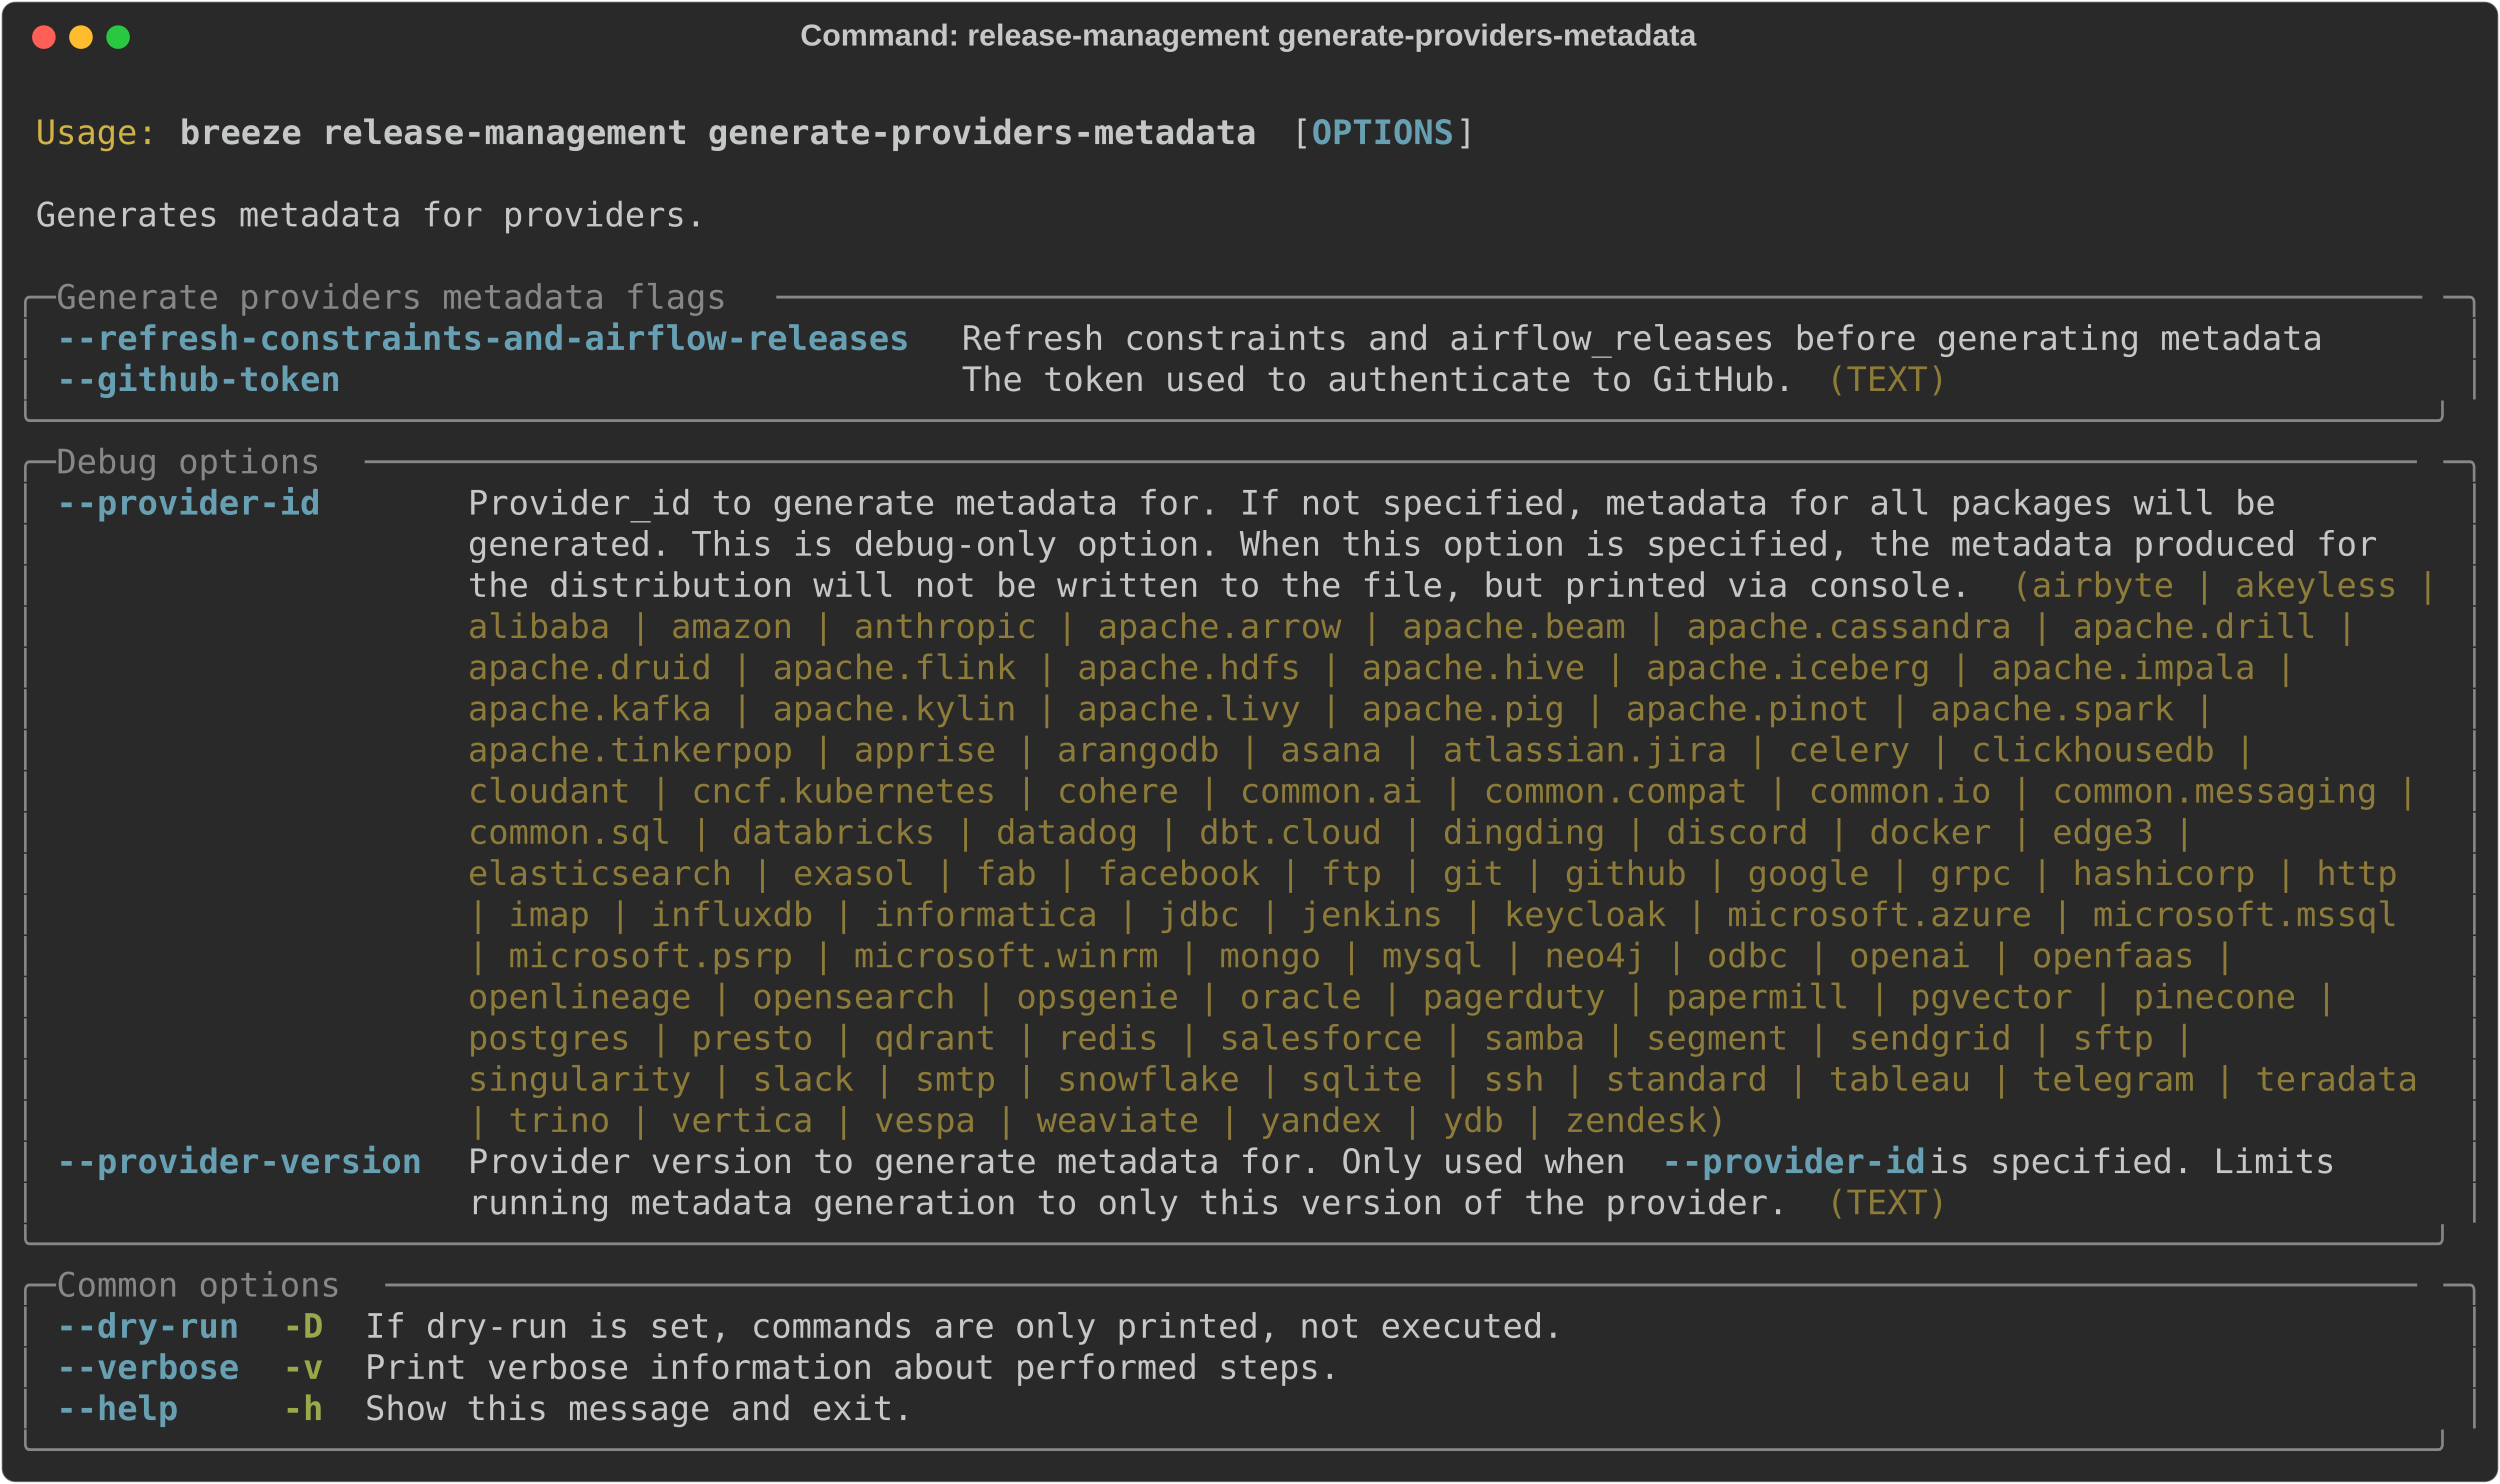
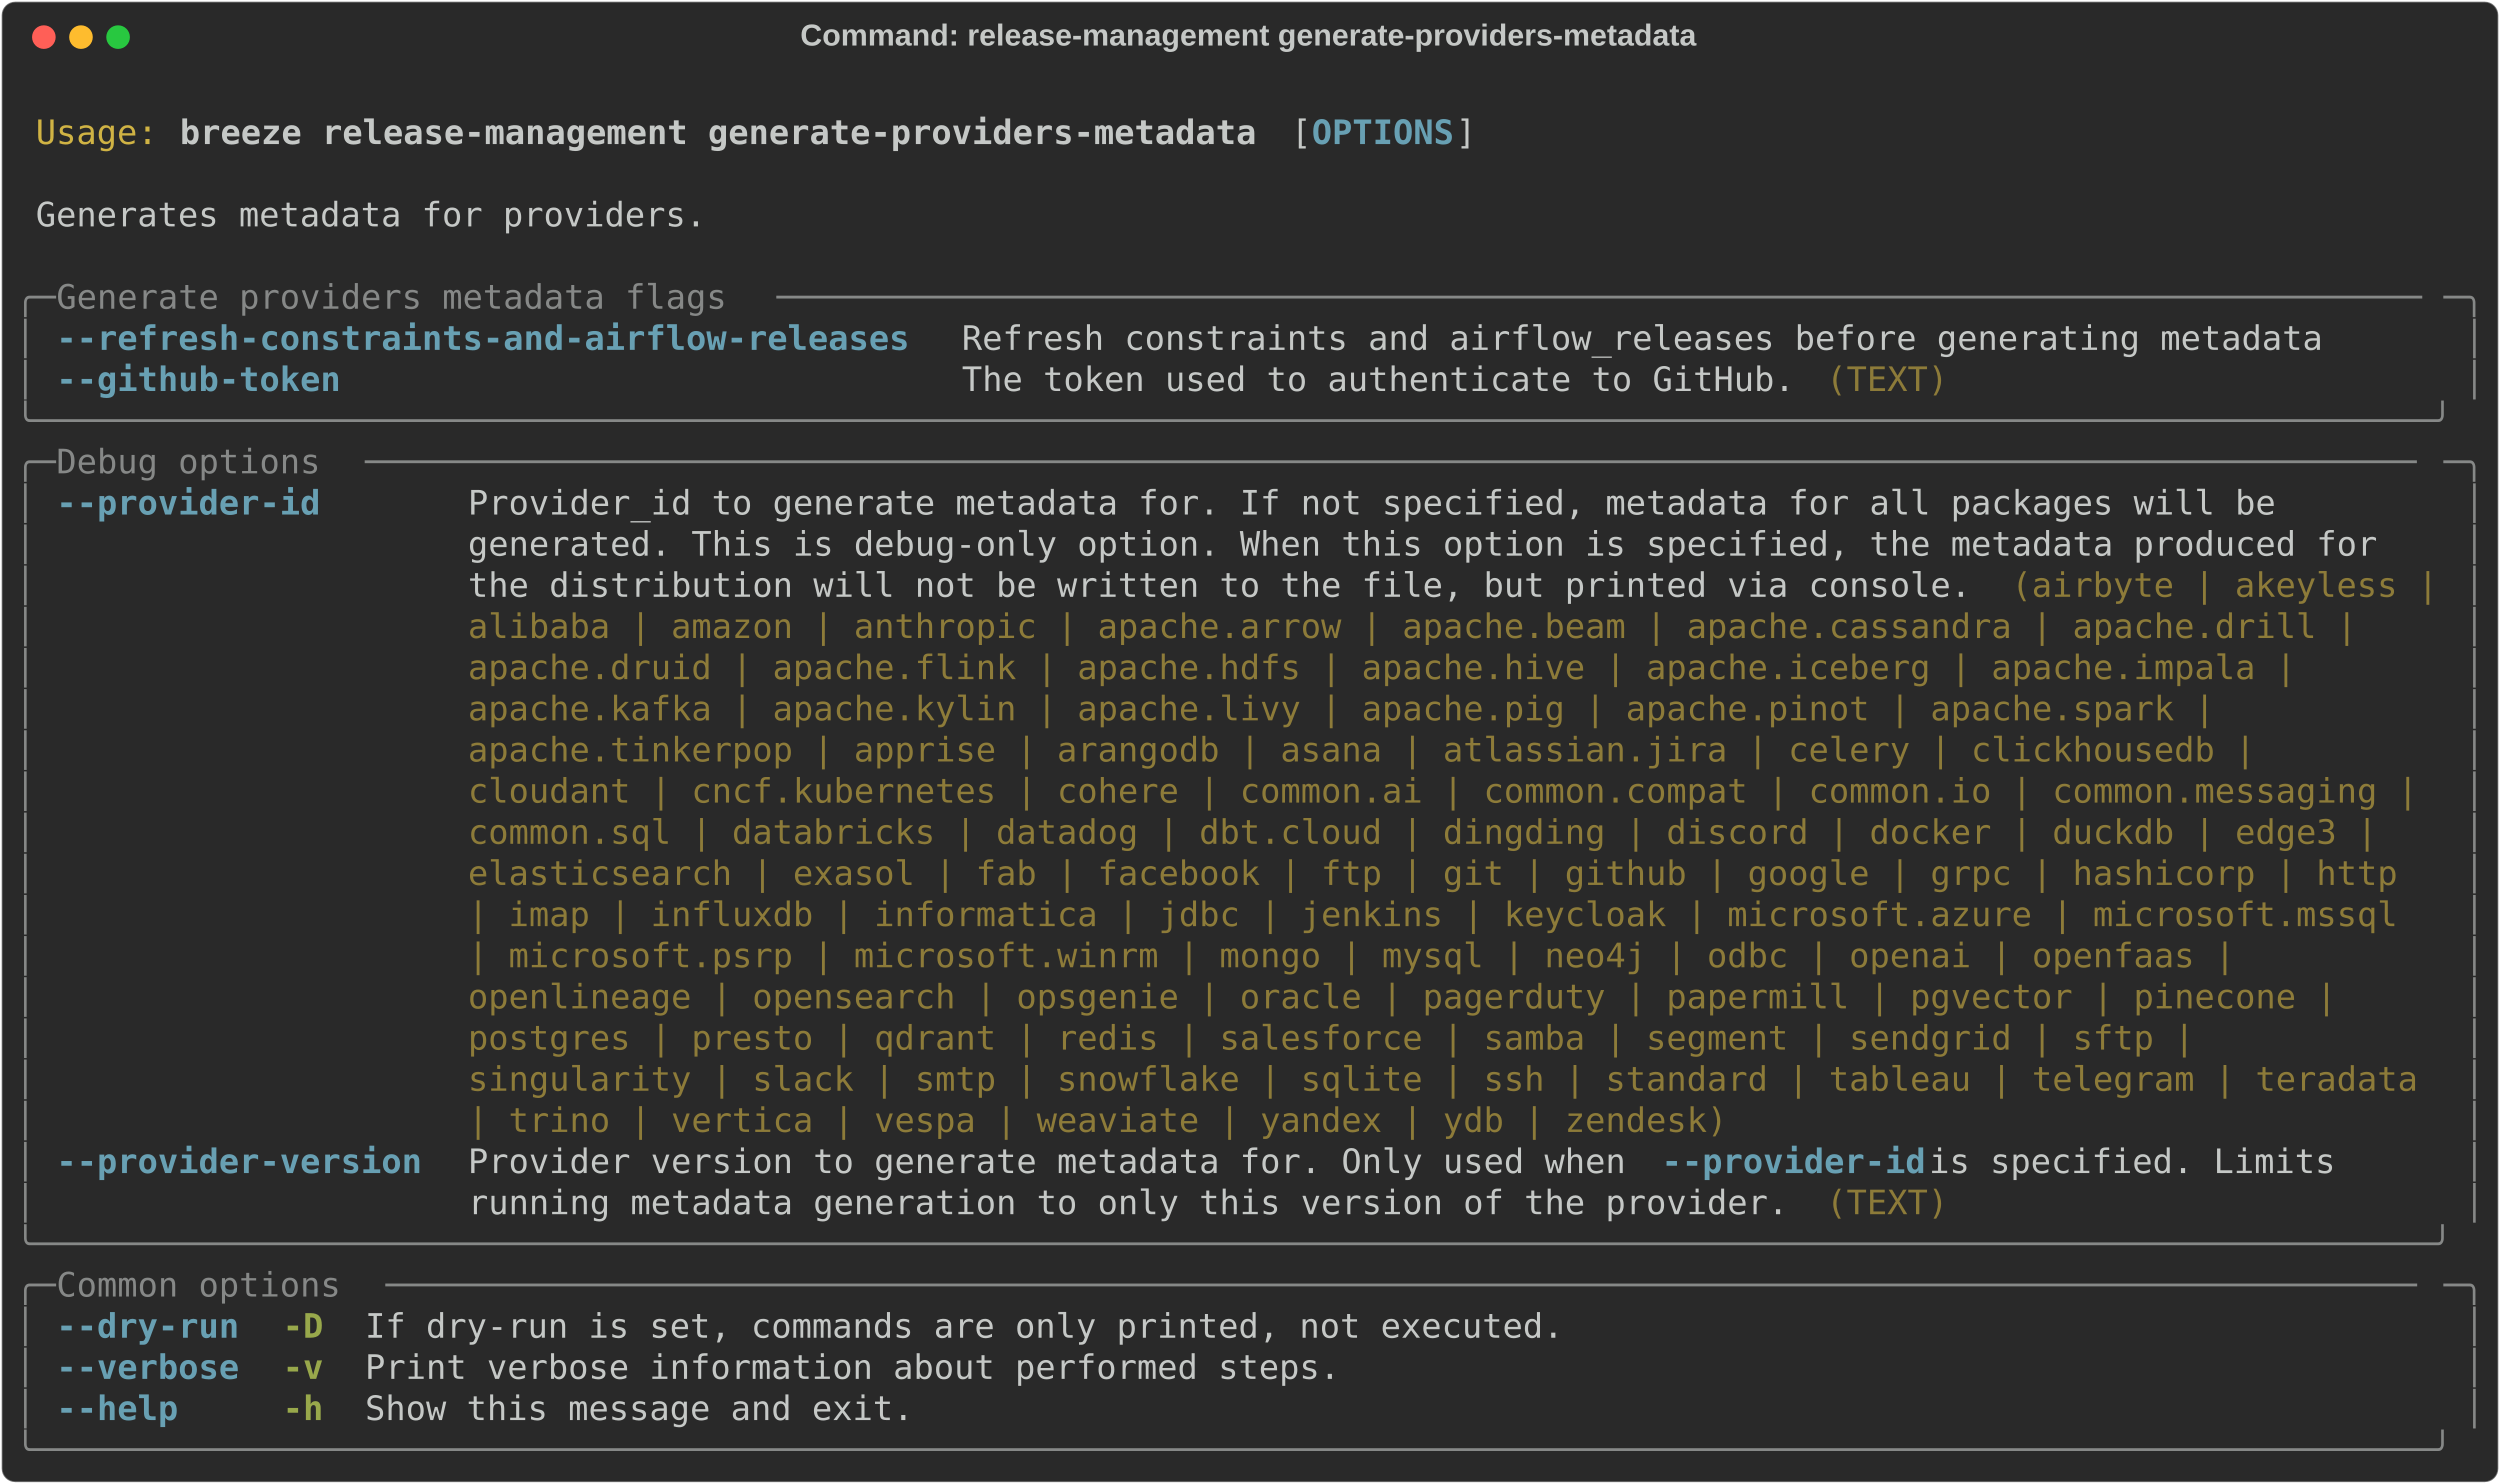
<svg xmlns="http://www.w3.org/2000/svg" class="rich-terminal" viewBox="0 0 1482 879.6">
  <style>

    @font-face {
        font-family: "Fira Code";
        src: local("FiraCode-Regular"),
                url("https://cdnjs.cloudflare.com/ajax/libs/firacode/6.2.0/woff2/FiraCode-Regular.woff2") format("woff2"),
                url("https://cdnjs.cloudflare.com/ajax/libs/firacode/6.2.0/woff/FiraCode-Regular.woff") format("woff");
        font-style: normal;
        font-weight: 400;
    }
    @font-face {
        font-family: "Fira Code";
        src: local("FiraCode-Bold"),
                url("https://cdnjs.cloudflare.com/ajax/libs/firacode/6.2.0/woff2/FiraCode-Bold.woff2") format("woff2"),
                url("https://cdnjs.cloudflare.com/ajax/libs/firacode/6.2.0/woff/FiraCode-Bold.woff") format("woff");
        font-style: bold;
        font-weight: 700;
    }

    .breeze-release-management-generate-providers-metadata-matrix {
        font-family: Fira Code, monospace;
        font-size: 20px;
        line-height: 24.4px;
        font-variant-east-asian: full-width;
    }

    .breeze-release-management-generate-providers-metadata-title {
        font-size: 18px;
        font-weight: bold;
        font-family: arial;
    }

    .breeze-release-management-generate-providers-metadata-r1 { fill: #c5c8c6 }
.breeze-release-management-generate-providers-metadata-r2 { fill: #d0b344 }
.breeze-release-management-generate-providers-metadata-r3 { fill: #c5c8c6;font-weight: bold }
.breeze-release-management-generate-providers-metadata-r4 { fill: #68a0b3;font-weight: bold }
.breeze-release-management-generate-providers-metadata-r5 { fill: #868887 }
.breeze-release-management-generate-providers-metadata-r6 { fill: #8d7b39 }
.breeze-release-management-generate-providers-metadata-r7 { fill: #98a84b;font-weight: bold }
    </style>
  <defs>
    <clipPath id="breeze-release-management-generate-providers-metadata-clip-terminal">
      <rect x="0" y="0" width="1463.0" height="828.6" />
    </clipPath>
    <clipPath id="breeze-release-management-generate-providers-metadata-line-0">
      <rect x="0" y="1.5" width="1464" height="24.65" />
    </clipPath>
    <clipPath id="breeze-release-management-generate-providers-metadata-line-1">
      <rect x="0" y="25.9" width="1464" height="24.65" />
    </clipPath>
    <clipPath id="breeze-release-management-generate-providers-metadata-line-2">
      <rect x="0" y="50.3" width="1464" height="24.65" />
    </clipPath>
    <clipPath id="breeze-release-management-generate-providers-metadata-line-3">
      <rect x="0" y="74.7" width="1464" height="24.65" />
    </clipPath>
    <clipPath id="breeze-release-management-generate-providers-metadata-line-4">
      <rect x="0" y="99.1" width="1464" height="24.65" />
    </clipPath>
    <clipPath id="breeze-release-management-generate-providers-metadata-line-5">
      <rect x="0" y="123.5" width="1464" height="24.65" />
    </clipPath>
    <clipPath id="breeze-release-management-generate-providers-metadata-line-6">
      <rect x="0" y="147.9" width="1464" height="24.65" />
    </clipPath>
    <clipPath id="breeze-release-management-generate-providers-metadata-line-7">
      <rect x="0" y="172.3" width="1464" height="24.65" />
    </clipPath>
    <clipPath id="breeze-release-management-generate-providers-metadata-line-8">
      <rect x="0" y="196.7" width="1464" height="24.65" />
    </clipPath>
    <clipPath id="breeze-release-management-generate-providers-metadata-line-9">
      <rect x="0" y="221.1" width="1464" height="24.65" />
    </clipPath>
    <clipPath id="breeze-release-management-generate-providers-metadata-line-10">
      <rect x="0" y="245.5" width="1464" height="24.65" />
    </clipPath>
    <clipPath id="breeze-release-management-generate-providers-metadata-line-11">
      <rect x="0" y="269.9" width="1464" height="24.65" />
    </clipPath>
    <clipPath id="breeze-release-management-generate-providers-metadata-line-12">
      <rect x="0" y="294.3" width="1464" height="24.65" />
    </clipPath>
    <clipPath id="breeze-release-management-generate-providers-metadata-line-13">
      <rect x="0" y="318.7" width="1464" height="24.65" />
    </clipPath>
    <clipPath id="breeze-release-management-generate-providers-metadata-line-14">
      <rect x="0" y="343.1" width="1464" height="24.65" />
    </clipPath>
    <clipPath id="breeze-release-management-generate-providers-metadata-line-15">
      <rect x="0" y="367.5" width="1464" height="24.65" />
    </clipPath>
    <clipPath id="breeze-release-management-generate-providers-metadata-line-16">
      <rect x="0" y="391.9" width="1464" height="24.65" />
    </clipPath>
    <clipPath id="breeze-release-management-generate-providers-metadata-line-17">
      <rect x="0" y="416.3" width="1464" height="24.65" />
    </clipPath>
    <clipPath id="breeze-release-management-generate-providers-metadata-line-18">
      <rect x="0" y="440.7" width="1464" height="24.65" />
    </clipPath>
    <clipPath id="breeze-release-management-generate-providers-metadata-line-19">
      <rect x="0" y="465.1" width="1464" height="24.65" />
    </clipPath>
    <clipPath id="breeze-release-management-generate-providers-metadata-line-20">
      <rect x="0" y="489.5" width="1464" height="24.65" />
    </clipPath>
    <clipPath id="breeze-release-management-generate-providers-metadata-line-21">
      <rect x="0" y="513.9" width="1464" height="24.65" />
    </clipPath>
    <clipPath id="breeze-release-management-generate-providers-metadata-line-22">
      <rect x="0" y="538.3" width="1464" height="24.65" />
    </clipPath>
    <clipPath id="breeze-release-management-generate-providers-metadata-line-23">
      <rect x="0" y="562.7" width="1464" height="24.65" />
    </clipPath>
    <clipPath id="breeze-release-management-generate-providers-metadata-line-24">
      <rect x="0" y="587.1" width="1464" height="24.65" />
    </clipPath>
    <clipPath id="breeze-release-management-generate-providers-metadata-line-25">
      <rect x="0" y="611.5" width="1464" height="24.65" />
    </clipPath>
    <clipPath id="breeze-release-management-generate-providers-metadata-line-26">
      <rect x="0" y="635.9" width="1464" height="24.65" />
    </clipPath>
    <clipPath id="breeze-release-management-generate-providers-metadata-line-27">
      <rect x="0" y="660.3" width="1464" height="24.65" />
    </clipPath>
    <clipPath id="breeze-release-management-generate-providers-metadata-line-28">
      <rect x="0" y="684.7" width="1464" height="24.65" />
    </clipPath>
    <clipPath id="breeze-release-management-generate-providers-metadata-line-29">
      <rect x="0" y="709.1" width="1464" height="24.65" />
    </clipPath>
    <clipPath id="breeze-release-management-generate-providers-metadata-line-30">
      <rect x="0" y="733.5" width="1464" height="24.65" />
    </clipPath>
    <clipPath id="breeze-release-management-generate-providers-metadata-line-31">
      <rect x="0" y="757.9" width="1464" height="24.65" />
    </clipPath>
    <clipPath id="breeze-release-management-generate-providers-metadata-line-32">
      <rect x="0" y="782.3" width="1464" height="24.65" />
    </clipPath>
  </defs>
  <rect fill="#292929" stroke="rgba(255,255,255,0.35)" stroke-width="1" x="1" y="1" width="1480" height="877.6" rx="8" />
  <text class="breeze-release-management-generate-providers-metadata-title" fill="#c5c8c6" text-anchor="middle" x="740" y="27">Command: release-management generate-providers-metadata</text>
  <g transform="translate(26,22)">
    <circle cx="0" cy="0" r="7" fill="#ff5f57" />
    <circle cx="22" cy="0" r="7" fill="#febc2e" />
    <circle cx="44" cy="0" r="7" fill="#28c840" />
  </g>
  <g transform="translate(9, 41)" clip-path="url(#breeze-release-management-generate-providers-metadata-clip-terminal)">
    <g class="breeze-release-management-generate-providers-metadata-matrix">
      <text class="breeze-release-management-generate-providers-metadata-r1" x="1464" y="20" textLength="12.2" clip-path="url(#breeze-release-management-generate-providers-metadata-line-0)">
</text>
      <text class="breeze-release-management-generate-providers-metadata-r2" x="12.2" y="44.4" textLength="73.2" clip-path="url(#breeze-release-management-generate-providers-metadata-line-1)">Usage:</text>
      <text class="breeze-release-management-generate-providers-metadata-r3" x="97.6" y="44.4" textLength="646.6" clip-path="url(#breeze-release-management-generate-providers-metadata-line-1)">breeze release-management generate-providers-metadata</text>
      <text class="breeze-release-management-generate-providers-metadata-r1" x="756.4" y="44.4" textLength="12.2" clip-path="url(#breeze-release-management-generate-providers-metadata-line-1)">[</text>
      <text class="breeze-release-management-generate-providers-metadata-r4" x="768.6" y="44.4" textLength="85.4" clip-path="url(#breeze-release-management-generate-providers-metadata-line-1)">OPTIONS</text>
      <text class="breeze-release-management-generate-providers-metadata-r1" x="854" y="44.4" textLength="12.2" clip-path="url(#breeze-release-management-generate-providers-metadata-line-1)">]</text>
      <text class="breeze-release-management-generate-providers-metadata-r1" x="1464" y="44.4" textLength="12.2" clip-path="url(#breeze-release-management-generate-providers-metadata-line-1)">
</text>
      <text class="breeze-release-management-generate-providers-metadata-r1" x="1464" y="68.8" textLength="12.2" clip-path="url(#breeze-release-management-generate-providers-metadata-line-2)">
</text>
      <text class="breeze-release-management-generate-providers-metadata-r1" x="12.2" y="93.2" textLength="402.6" clip-path="url(#breeze-release-management-generate-providers-metadata-line-3)">Generates metadata for providers.</text>
      <text class="breeze-release-management-generate-providers-metadata-r1" x="1464" y="93.2" textLength="12.2" clip-path="url(#breeze-release-management-generate-providers-metadata-line-3)">
</text>
      <text class="breeze-release-management-generate-providers-metadata-r1" x="1464" y="117.6" textLength="12.2" clip-path="url(#breeze-release-management-generate-providers-metadata-line-4)">
</text>
      <text class="breeze-release-management-generate-providers-metadata-r5" x="0" y="142" textLength="24.4" clip-path="url(#breeze-release-management-generate-providers-metadata-line-5)">╭─</text>
      <text class="breeze-release-management-generate-providers-metadata-r5" x="24.4" y="142" textLength="427" clip-path="url(#breeze-release-management-generate-providers-metadata-line-5)"> Generate providers metadata flags </text>
      <text class="breeze-release-management-generate-providers-metadata-r5" x="451.4" y="142" textLength="988.2" clip-path="url(#breeze-release-management-generate-providers-metadata-line-5)">─────────────────────────────────────────────────────────────────────────────────</text>
      <text class="breeze-release-management-generate-providers-metadata-r5" x="1439.6" y="142" textLength="24.4" clip-path="url(#breeze-release-management-generate-providers-metadata-line-5)">─╮</text>
      <text class="breeze-release-management-generate-providers-metadata-r1" x="1464" y="142" textLength="12.2" clip-path="url(#breeze-release-management-generate-providers-metadata-line-5)">
</text>
      <text class="breeze-release-management-generate-providers-metadata-r5" x="0" y="166.4" textLength="12.2" clip-path="url(#breeze-release-management-generate-providers-metadata-line-6)">│</text>
      <text class="breeze-release-management-generate-providers-metadata-r4" x="24.4" y="166.4" textLength="512.4" clip-path="url(#breeze-release-management-generate-providers-metadata-line-6)">--refresh-constraints-and-airflow-releases</text>
      <text class="breeze-release-management-generate-providers-metadata-r1" x="561.2" y="166.4" textLength="817.4" clip-path="url(#breeze-release-management-generate-providers-metadata-line-6)">Refresh constraints and airflow_releases before generating metadata</text>
      <text class="breeze-release-management-generate-providers-metadata-r5" x="1451.8" y="166.4" textLength="12.2" clip-path="url(#breeze-release-management-generate-providers-metadata-line-6)">│</text>
      <text class="breeze-release-management-generate-providers-metadata-r1" x="1464" y="166.4" textLength="12.2" clip-path="url(#breeze-release-management-generate-providers-metadata-line-6)">
</text>
      <text class="breeze-release-management-generate-providers-metadata-r5" x="0" y="190.8" textLength="12.2" clip-path="url(#breeze-release-management-generate-providers-metadata-line-7)">│</text>
      <text class="breeze-release-management-generate-providers-metadata-r4" x="24.4" y="190.8" textLength="512.4" clip-path="url(#breeze-release-management-generate-providers-metadata-line-7)">--github-token                            </text>
      <text class="breeze-release-management-generate-providers-metadata-r1" x="561.2" y="190.8" textLength="512.4" clip-path="url(#breeze-release-management-generate-providers-metadata-line-7)">The token used to authenticate to GitHub. </text>
      <text class="breeze-release-management-generate-providers-metadata-r6" x="1073.6" y="190.8" textLength="73.2" clip-path="url(#breeze-release-management-generate-providers-metadata-line-7)">(TEXT)</text>
      <text class="breeze-release-management-generate-providers-metadata-r5" x="1451.8" y="190.8" textLength="12.2" clip-path="url(#breeze-release-management-generate-providers-metadata-line-7)">│</text>
      <text class="breeze-release-management-generate-providers-metadata-r1" x="1464" y="190.8" textLength="12.2" clip-path="url(#breeze-release-management-generate-providers-metadata-line-7)">
</text>
      <text class="breeze-release-management-generate-providers-metadata-r5" x="0" y="215.2" textLength="1464" clip-path="url(#breeze-release-management-generate-providers-metadata-line-8)">╰──────────────────────────────────────────────────────────────────────────────────────────────────────────────────────╯</text>
      <text class="breeze-release-management-generate-providers-metadata-r1" x="1464" y="215.2" textLength="12.2" clip-path="url(#breeze-release-management-generate-providers-metadata-line-8)">
</text>
      <text class="breeze-release-management-generate-providers-metadata-r5" x="0" y="239.6" textLength="24.4" clip-path="url(#breeze-release-management-generate-providers-metadata-line-9)">╭─</text>
      <text class="breeze-release-management-generate-providers-metadata-r5" x="24.4" y="239.6" textLength="183" clip-path="url(#breeze-release-management-generate-providers-metadata-line-9)"> Debug options </text>
      <text class="breeze-release-management-generate-providers-metadata-r5" x="207.4" y="239.6" textLength="1232.2" clip-path="url(#breeze-release-management-generate-providers-metadata-line-9)">─────────────────────────────────────────────────────────────────────────────────────────────────────</text>
      <text class="breeze-release-management-generate-providers-metadata-r5" x="1439.6" y="239.6" textLength="24.4" clip-path="url(#breeze-release-management-generate-providers-metadata-line-9)">─╮</text>
      <text class="breeze-release-management-generate-providers-metadata-r1" x="1464" y="239.6" textLength="12.2" clip-path="url(#breeze-release-management-generate-providers-metadata-line-9)">
</text>
      <text class="breeze-release-management-generate-providers-metadata-r5" x="0" y="264" textLength="12.2" clip-path="url(#breeze-release-management-generate-providers-metadata-line-10)">│</text>
      <text class="breeze-release-management-generate-providers-metadata-r4" x="24.4" y="264" textLength="219.6" clip-path="url(#breeze-release-management-generate-providers-metadata-line-10)">--provider-id     </text>
      <text class="breeze-release-management-generate-providers-metadata-r1" x="268.4" y="264" textLength="1171.2" clip-path="url(#breeze-release-management-generate-providers-metadata-line-10)">Provider_id to generate metadata for. If not specified, metadata for all packages will be       </text>
      <text class="breeze-release-management-generate-providers-metadata-r5" x="1451.8" y="264" textLength="12.2" clip-path="url(#breeze-release-management-generate-providers-metadata-line-10)">│</text>
      <text class="breeze-release-management-generate-providers-metadata-r1" x="1464" y="264" textLength="12.2" clip-path="url(#breeze-release-management-generate-providers-metadata-line-10)">
</text>
      <text class="breeze-release-management-generate-providers-metadata-r5" x="0" y="288.4" textLength="12.2" clip-path="url(#breeze-release-management-generate-providers-metadata-line-11)">│</text>
      <text class="breeze-release-management-generate-providers-metadata-r1" x="268.4" y="288.4" textLength="1171.2" clip-path="url(#breeze-release-management-generate-providers-metadata-line-11)">generated. This is debug-only option. When this option is specified, the metadata produced for  </text>
      <text class="breeze-release-management-generate-providers-metadata-r5" x="1451.8" y="288.4" textLength="12.2" clip-path="url(#breeze-release-management-generate-providers-metadata-line-11)">│</text>
      <text class="breeze-release-management-generate-providers-metadata-r1" x="1464" y="288.4" textLength="12.2" clip-path="url(#breeze-release-management-generate-providers-metadata-line-11)">
</text>
      <text class="breeze-release-management-generate-providers-metadata-r5" x="0" y="312.8" textLength="12.2" clip-path="url(#breeze-release-management-generate-providers-metadata-line-12)">│</text>
      <text class="breeze-release-management-generate-providers-metadata-r1" x="268.4" y="312.8" textLength="915" clip-path="url(#breeze-release-management-generate-providers-metadata-line-12)">the distribution will not be written to the file, but printed via console. </text>
      <text class="breeze-release-management-generate-providers-metadata-r6" x="1183.4" y="312.8" textLength="256.2" clip-path="url(#breeze-release-management-generate-providers-metadata-line-12)">(airbyte | akeyless |</text>
      <text class="breeze-release-management-generate-providers-metadata-r5" x="1451.8" y="312.8" textLength="12.2" clip-path="url(#breeze-release-management-generate-providers-metadata-line-12)">│</text>
      <text class="breeze-release-management-generate-providers-metadata-r1" x="1464" y="312.8" textLength="12.2" clip-path="url(#breeze-release-management-generate-providers-metadata-line-12)">
</text>
      <text class="breeze-release-management-generate-providers-metadata-r5" x="0" y="337.2" textLength="12.2" clip-path="url(#breeze-release-management-generate-providers-metadata-line-13)">│</text>
      <text class="breeze-release-management-generate-providers-metadata-r6" x="268.4" y="337.2" textLength="1146.8" clip-path="url(#breeze-release-management-generate-providers-metadata-line-13)">alibaba | amazon | anthropic | apache.arrow | apache.beam | apache.cassandra | apache.drill | </text>
      <text class="breeze-release-management-generate-providers-metadata-r5" x="1451.8" y="337.2" textLength="12.2" clip-path="url(#breeze-release-management-generate-providers-metadata-line-13)">│</text>
      <text class="breeze-release-management-generate-providers-metadata-r1" x="1464" y="337.2" textLength="12.2" clip-path="url(#breeze-release-management-generate-providers-metadata-line-13)">
</text>
      <text class="breeze-release-management-generate-providers-metadata-r5" x="0" y="361.6" textLength="12.2" clip-path="url(#breeze-release-management-generate-providers-metadata-line-14)">│</text>
      <text class="breeze-release-management-generate-providers-metadata-r6" x="268.4" y="361.6" textLength="1110.2" clip-path="url(#breeze-release-management-generate-providers-metadata-line-14)">apache.druid | apache.flink | apache.hdfs | apache.hive | apache.iceberg | apache.impala | </text>
      <text class="breeze-release-management-generate-providers-metadata-r5" x="1451.8" y="361.6" textLength="12.2" clip-path="url(#breeze-release-management-generate-providers-metadata-line-14)">│</text>
      <text class="breeze-release-management-generate-providers-metadata-r1" x="1464" y="361.6" textLength="12.2" clip-path="url(#breeze-release-management-generate-providers-metadata-line-14)">
</text>
      <text class="breeze-release-management-generate-providers-metadata-r5" x="0" y="386" textLength="12.2" clip-path="url(#breeze-release-management-generate-providers-metadata-line-15)">│</text>
      <text class="breeze-release-management-generate-providers-metadata-r6" x="268.4" y="386" textLength="1061.4" clip-path="url(#breeze-release-management-generate-providers-metadata-line-15)">apache.kafka | apache.kylin | apache.livy | apache.pig | apache.pinot | apache.spark | </text>
      <text class="breeze-release-management-generate-providers-metadata-r5" x="1451.8" y="386" textLength="12.2" clip-path="url(#breeze-release-management-generate-providers-metadata-line-15)">│</text>
      <text class="breeze-release-management-generate-providers-metadata-r1" x="1464" y="386" textLength="12.2" clip-path="url(#breeze-release-management-generate-providers-metadata-line-15)">
</text>
      <text class="breeze-release-management-generate-providers-metadata-r5" x="0" y="410.4" textLength="12.2" clip-path="url(#breeze-release-management-generate-providers-metadata-line-16)">│</text>
      <text class="breeze-release-management-generate-providers-metadata-r6" x="268.4" y="410.4" textLength="1085.8" clip-path="url(#breeze-release-management-generate-providers-metadata-line-16)">apache.tinkerpop | apprise | arangodb | asana | atlassian.jira | celery | clickhousedb | </text>
      <text class="breeze-release-management-generate-providers-metadata-r5" x="1451.8" y="410.4" textLength="12.2" clip-path="url(#breeze-release-management-generate-providers-metadata-line-16)">│</text>
      <text class="breeze-release-management-generate-providers-metadata-r1" x="1464" y="410.4" textLength="12.2" clip-path="url(#breeze-release-management-generate-providers-metadata-line-16)">
</text>
      <text class="breeze-release-management-generate-providers-metadata-r5" x="0" y="434.8" textLength="12.2" clip-path="url(#breeze-release-management-generate-providers-metadata-line-17)">│</text>
      <text class="breeze-release-management-generate-providers-metadata-r6" x="268.4" y="434.8" textLength="1171.2" clip-path="url(#breeze-release-management-generate-providers-metadata-line-17)">cloudant | cncf.kubernetes | cohere | common.ai | common.compat | common.io | common.messaging |</text>
      <text class="breeze-release-management-generate-providers-metadata-r5" x="1451.8" y="434.8" textLength="12.2" clip-path="url(#breeze-release-management-generate-providers-metadata-line-17)">│</text>
      <text class="breeze-release-management-generate-providers-metadata-r1" x="1464" y="434.8" textLength="12.2" clip-path="url(#breeze-release-management-generate-providers-metadata-line-17)">
</text>
      <text class="breeze-release-management-generate-providers-metadata-r5" x="0" y="459.2" textLength="12.2" clip-path="url(#breeze-release-management-generate-providers-metadata-line-18)">│</text>
-       <text class="breeze-release-management-generate-providers-metadata-r6" x="268.4" y="459.2" textLength="1049.2" clip-path="url(#breeze-release-management-generate-providers-metadata-line-18)">common.sql | databricks | datadog | dbt.cloud | dingding | discord | docker | edge3 | </text>
+       <text class="breeze-release-management-generate-providers-metadata-r6" x="268.4" y="459.2" textLength="1159" clip-path="url(#breeze-release-management-generate-providers-metadata-line-18)">common.sql | databricks | datadog | dbt.cloud | dingding | discord | docker | duckdb | edge3 | </text>
      <text class="breeze-release-management-generate-providers-metadata-r5" x="1451.8" y="459.2" textLength="12.2" clip-path="url(#breeze-release-management-generate-providers-metadata-line-18)">│</text>
      <text class="breeze-release-management-generate-providers-metadata-r1" x="1464" y="459.2" textLength="12.2" clip-path="url(#breeze-release-management-generate-providers-metadata-line-18)">
</text>
      <text class="breeze-release-management-generate-providers-metadata-r5" x="0" y="483.6" textLength="12.2" clip-path="url(#breeze-release-management-generate-providers-metadata-line-19)">│</text>
      <text class="breeze-release-management-generate-providers-metadata-r6" x="268.4" y="483.6" textLength="1171.2" clip-path="url(#breeze-release-management-generate-providers-metadata-line-19)">elasticsearch | exasol | fab | facebook | ftp | git | github | google | grpc | hashicorp | http </text>
      <text class="breeze-release-management-generate-providers-metadata-r5" x="1451.8" y="483.6" textLength="12.2" clip-path="url(#breeze-release-management-generate-providers-metadata-line-19)">│</text>
      <text class="breeze-release-management-generate-providers-metadata-r1" x="1464" y="483.6" textLength="12.2" clip-path="url(#breeze-release-management-generate-providers-metadata-line-19)">
</text>
      <text class="breeze-release-management-generate-providers-metadata-r5" x="0" y="508" textLength="12.2" clip-path="url(#breeze-release-management-generate-providers-metadata-line-20)">│</text>
      <text class="breeze-release-management-generate-providers-metadata-r6" x="268.4" y="508" textLength="1171.2" clip-path="url(#breeze-release-management-generate-providers-metadata-line-20)">| imap | influxdb | informatica | jdbc | jenkins | keycloak | microsoft.azure | microsoft.mssql </text>
      <text class="breeze-release-management-generate-providers-metadata-r5" x="1451.8" y="508" textLength="12.2" clip-path="url(#breeze-release-management-generate-providers-metadata-line-20)">│</text>
      <text class="breeze-release-management-generate-providers-metadata-r1" x="1464" y="508" textLength="12.2" clip-path="url(#breeze-release-management-generate-providers-metadata-line-20)">
</text>
      <text class="breeze-release-management-generate-providers-metadata-r5" x="0" y="532.4" textLength="12.2" clip-path="url(#breeze-release-management-generate-providers-metadata-line-21)">│</text>
      <text class="breeze-release-management-generate-providers-metadata-r6" x="268.4" y="532.4" textLength="1073.6" clip-path="url(#breeze-release-management-generate-providers-metadata-line-21)">| microsoft.psrp | microsoft.winrm | mongo | mysql | neo4j | odbc | openai | openfaas | </text>
      <text class="breeze-release-management-generate-providers-metadata-r5" x="1451.8" y="532.4" textLength="12.2" clip-path="url(#breeze-release-management-generate-providers-metadata-line-21)">│</text>
      <text class="breeze-release-management-generate-providers-metadata-r1" x="1464" y="532.4" textLength="12.2" clip-path="url(#breeze-release-management-generate-providers-metadata-line-21)">
</text>
      <text class="breeze-release-management-generate-providers-metadata-r5" x="0" y="556.8" textLength="12.2" clip-path="url(#breeze-release-management-generate-providers-metadata-line-22)">│</text>
      <text class="breeze-release-management-generate-providers-metadata-r6" x="268.4" y="556.8" textLength="1134.6" clip-path="url(#breeze-release-management-generate-providers-metadata-line-22)">openlineage | opensearch | opsgenie | oracle | pagerduty | papermill | pgvector | pinecone | </text>
      <text class="breeze-release-management-generate-providers-metadata-r5" x="1451.8" y="556.8" textLength="12.2" clip-path="url(#breeze-release-management-generate-providers-metadata-line-22)">│</text>
      <text class="breeze-release-management-generate-providers-metadata-r1" x="1464" y="556.8" textLength="12.2" clip-path="url(#breeze-release-management-generate-providers-metadata-line-22)">
</text>
      <text class="breeze-release-management-generate-providers-metadata-r5" x="0" y="581.2" textLength="12.2" clip-path="url(#breeze-release-management-generate-providers-metadata-line-23)">│</text>
      <text class="breeze-release-management-generate-providers-metadata-r6" x="268.4" y="581.2" textLength="1049.2" clip-path="url(#breeze-release-management-generate-providers-metadata-line-23)">postgres | presto | qdrant | redis | salesforce | samba | segment | sendgrid | sftp | </text>
      <text class="breeze-release-management-generate-providers-metadata-r5" x="1451.8" y="581.2" textLength="12.2" clip-path="url(#breeze-release-management-generate-providers-metadata-line-23)">│</text>
      <text class="breeze-release-management-generate-providers-metadata-r1" x="1464" y="581.2" textLength="12.2" clip-path="url(#breeze-release-management-generate-providers-metadata-line-23)">
</text>
      <text class="breeze-release-management-generate-providers-metadata-r5" x="0" y="605.6" textLength="12.2" clip-path="url(#breeze-release-management-generate-providers-metadata-line-24)">│</text>
      <text class="breeze-release-management-generate-providers-metadata-r6" x="268.4" y="605.6" textLength="1171.2" clip-path="url(#breeze-release-management-generate-providers-metadata-line-24)">singularity | slack | smtp | snowflake | sqlite | ssh | standard | tableau | telegram | teradata</text>
      <text class="breeze-release-management-generate-providers-metadata-r5" x="1451.8" y="605.6" textLength="12.2" clip-path="url(#breeze-release-management-generate-providers-metadata-line-24)">│</text>
      <text class="breeze-release-management-generate-providers-metadata-r1" x="1464" y="605.6" textLength="12.2" clip-path="url(#breeze-release-management-generate-providers-metadata-line-24)">
</text>
      <text class="breeze-release-management-generate-providers-metadata-r5" x="0" y="630" textLength="12.2" clip-path="url(#breeze-release-management-generate-providers-metadata-line-25)">│</text>
      <text class="breeze-release-management-generate-providers-metadata-r6" x="268.4" y="630" textLength="756.4" clip-path="url(#breeze-release-management-generate-providers-metadata-line-25)">| trino | vertica | vespa | weaviate | yandex | ydb | zendesk)</text>
      <text class="breeze-release-management-generate-providers-metadata-r5" x="1451.8" y="630" textLength="12.2" clip-path="url(#breeze-release-management-generate-providers-metadata-line-25)">│</text>
      <text class="breeze-release-management-generate-providers-metadata-r1" x="1464" y="630" textLength="12.2" clip-path="url(#breeze-release-management-generate-providers-metadata-line-25)">
</text>
      <text class="breeze-release-management-generate-providers-metadata-r5" x="0" y="654.4" textLength="12.2" clip-path="url(#breeze-release-management-generate-providers-metadata-line-26)">│</text>
      <text class="breeze-release-management-generate-providers-metadata-r4" x="24.4" y="654.4" textLength="219.6" clip-path="url(#breeze-release-management-generate-providers-metadata-line-26)">--provider-version</text>
      <text class="breeze-release-management-generate-providers-metadata-r1" x="268.4" y="654.4" textLength="707.6" clip-path="url(#breeze-release-management-generate-providers-metadata-line-26)">Provider version to generate metadata for. Only used when </text>
      <text class="breeze-release-management-generate-providers-metadata-r4" x="976" y="654.4" textLength="158.6" clip-path="url(#breeze-release-management-generate-providers-metadata-line-26)">--provider-id</text>
      <text class="breeze-release-management-generate-providers-metadata-r1" x="1134.6" y="654.4" textLength="305" clip-path="url(#breeze-release-management-generate-providers-metadata-line-26)"> is specified. Limits    </text>
      <text class="breeze-release-management-generate-providers-metadata-r5" x="1451.8" y="654.4" textLength="12.2" clip-path="url(#breeze-release-management-generate-providers-metadata-line-26)">│</text>
      <text class="breeze-release-management-generate-providers-metadata-r1" x="1464" y="654.4" textLength="12.2" clip-path="url(#breeze-release-management-generate-providers-metadata-line-26)">
</text>
      <text class="breeze-release-management-generate-providers-metadata-r5" x="0" y="678.8" textLength="12.2" clip-path="url(#breeze-release-management-generate-providers-metadata-line-27)">│</text>
      <text class="breeze-release-management-generate-providers-metadata-r1" x="268.4" y="678.8" textLength="805.2" clip-path="url(#breeze-release-management-generate-providers-metadata-line-27)">running metadata generation to only this version of the provider. </text>
      <text class="breeze-release-management-generate-providers-metadata-r6" x="1073.6" y="678.8" textLength="73.2" clip-path="url(#breeze-release-management-generate-providers-metadata-line-27)">(TEXT)</text>
      <text class="breeze-release-management-generate-providers-metadata-r5" x="1451.8" y="678.8" textLength="12.2" clip-path="url(#breeze-release-management-generate-providers-metadata-line-27)">│</text>
      <text class="breeze-release-management-generate-providers-metadata-r1" x="1464" y="678.8" textLength="12.2" clip-path="url(#breeze-release-management-generate-providers-metadata-line-27)">
</text>
      <text class="breeze-release-management-generate-providers-metadata-r5" x="0" y="703.2" textLength="1464" clip-path="url(#breeze-release-management-generate-providers-metadata-line-28)">╰──────────────────────────────────────────────────────────────────────────────────────────────────────────────────────╯</text>
      <text class="breeze-release-management-generate-providers-metadata-r1" x="1464" y="703.2" textLength="12.2" clip-path="url(#breeze-release-management-generate-providers-metadata-line-28)">
</text>
      <text class="breeze-release-management-generate-providers-metadata-r5" x="0" y="727.6" textLength="24.4" clip-path="url(#breeze-release-management-generate-providers-metadata-line-29)">╭─</text>
      <text class="breeze-release-management-generate-providers-metadata-r5" x="24.4" y="727.6" textLength="195.2" clip-path="url(#breeze-release-management-generate-providers-metadata-line-29)"> Common options </text>
      <text class="breeze-release-management-generate-providers-metadata-r5" x="219.6" y="727.6" textLength="1220" clip-path="url(#breeze-release-management-generate-providers-metadata-line-29)">────────────────────────────────────────────────────────────────────────────────────────────────────</text>
      <text class="breeze-release-management-generate-providers-metadata-r5" x="1439.6" y="727.6" textLength="24.4" clip-path="url(#breeze-release-management-generate-providers-metadata-line-29)">─╮</text>
      <text class="breeze-release-management-generate-providers-metadata-r1" x="1464" y="727.6" textLength="12.2" clip-path="url(#breeze-release-management-generate-providers-metadata-line-29)">
</text>
      <text class="breeze-release-management-generate-providers-metadata-r5" x="0" y="752" textLength="12.2" clip-path="url(#breeze-release-management-generate-providers-metadata-line-30)">│</text>
      <text class="breeze-release-management-generate-providers-metadata-r4" x="24.4" y="752" textLength="109.8" clip-path="url(#breeze-release-management-generate-providers-metadata-line-30)">--dry-run</text>
      <text class="breeze-release-management-generate-providers-metadata-r7" x="158.6" y="752" textLength="24.4" clip-path="url(#breeze-release-management-generate-providers-metadata-line-30)">-D</text>
      <text class="breeze-release-management-generate-providers-metadata-r1" x="207.4" y="752" textLength="719.8" clip-path="url(#breeze-release-management-generate-providers-metadata-line-30)">If dry-run is set, commands are only printed, not executed.</text>
      <text class="breeze-release-management-generate-providers-metadata-r5" x="1451.8" y="752" textLength="12.2" clip-path="url(#breeze-release-management-generate-providers-metadata-line-30)">│</text>
      <text class="breeze-release-management-generate-providers-metadata-r1" x="1464" y="752" textLength="12.2" clip-path="url(#breeze-release-management-generate-providers-metadata-line-30)">
</text>
      <text class="breeze-release-management-generate-providers-metadata-r5" x="0" y="776.4" textLength="12.2" clip-path="url(#breeze-release-management-generate-providers-metadata-line-31)">│</text>
      <text class="breeze-release-management-generate-providers-metadata-r4" x="24.4" y="776.4" textLength="109.8" clip-path="url(#breeze-release-management-generate-providers-metadata-line-31)">--verbose</text>
      <text class="breeze-release-management-generate-providers-metadata-r7" x="158.6" y="776.4" textLength="24.4" clip-path="url(#breeze-release-management-generate-providers-metadata-line-31)">-v</text>
      <text class="breeze-release-management-generate-providers-metadata-r1" x="207.4" y="776.4" textLength="585.6" clip-path="url(#breeze-release-management-generate-providers-metadata-line-31)">Print verbose information about performed steps.</text>
      <text class="breeze-release-management-generate-providers-metadata-r5" x="1451.8" y="776.4" textLength="12.2" clip-path="url(#breeze-release-management-generate-providers-metadata-line-31)">│</text>
      <text class="breeze-release-management-generate-providers-metadata-r1" x="1464" y="776.4" textLength="12.2" clip-path="url(#breeze-release-management-generate-providers-metadata-line-31)">
</text>
      <text class="breeze-release-management-generate-providers-metadata-r5" x="0" y="800.8" textLength="12.2" clip-path="url(#breeze-release-management-generate-providers-metadata-line-32)">│</text>
      <text class="breeze-release-management-generate-providers-metadata-r4" x="24.4" y="800.8" textLength="109.8" clip-path="url(#breeze-release-management-generate-providers-metadata-line-32)">--help   </text>
      <text class="breeze-release-management-generate-providers-metadata-r7" x="158.6" y="800.8" textLength="24.4" clip-path="url(#breeze-release-management-generate-providers-metadata-line-32)">-h</text>
      <text class="breeze-release-management-generate-providers-metadata-r1" x="207.4" y="800.8" textLength="329.4" clip-path="url(#breeze-release-management-generate-providers-metadata-line-32)">Show this message and exit.</text>
      <text class="breeze-release-management-generate-providers-metadata-r5" x="1451.8" y="800.8" textLength="12.2" clip-path="url(#breeze-release-management-generate-providers-metadata-line-32)">│</text>
      <text class="breeze-release-management-generate-providers-metadata-r1" x="1464" y="800.8" textLength="12.2" clip-path="url(#breeze-release-management-generate-providers-metadata-line-32)">
</text>
      <text class="breeze-release-management-generate-providers-metadata-r5" x="0" y="825.2" textLength="1464" clip-path="url(#breeze-release-management-generate-providers-metadata-line-33)">╰──────────────────────────────────────────────────────────────────────────────────────────────────────────────────────╯</text>
      <text class="breeze-release-management-generate-providers-metadata-r1" x="1464" y="825.2" textLength="12.2" clip-path="url(#breeze-release-management-generate-providers-metadata-line-33)">
</text>
    </g>
  </g>
</svg>
